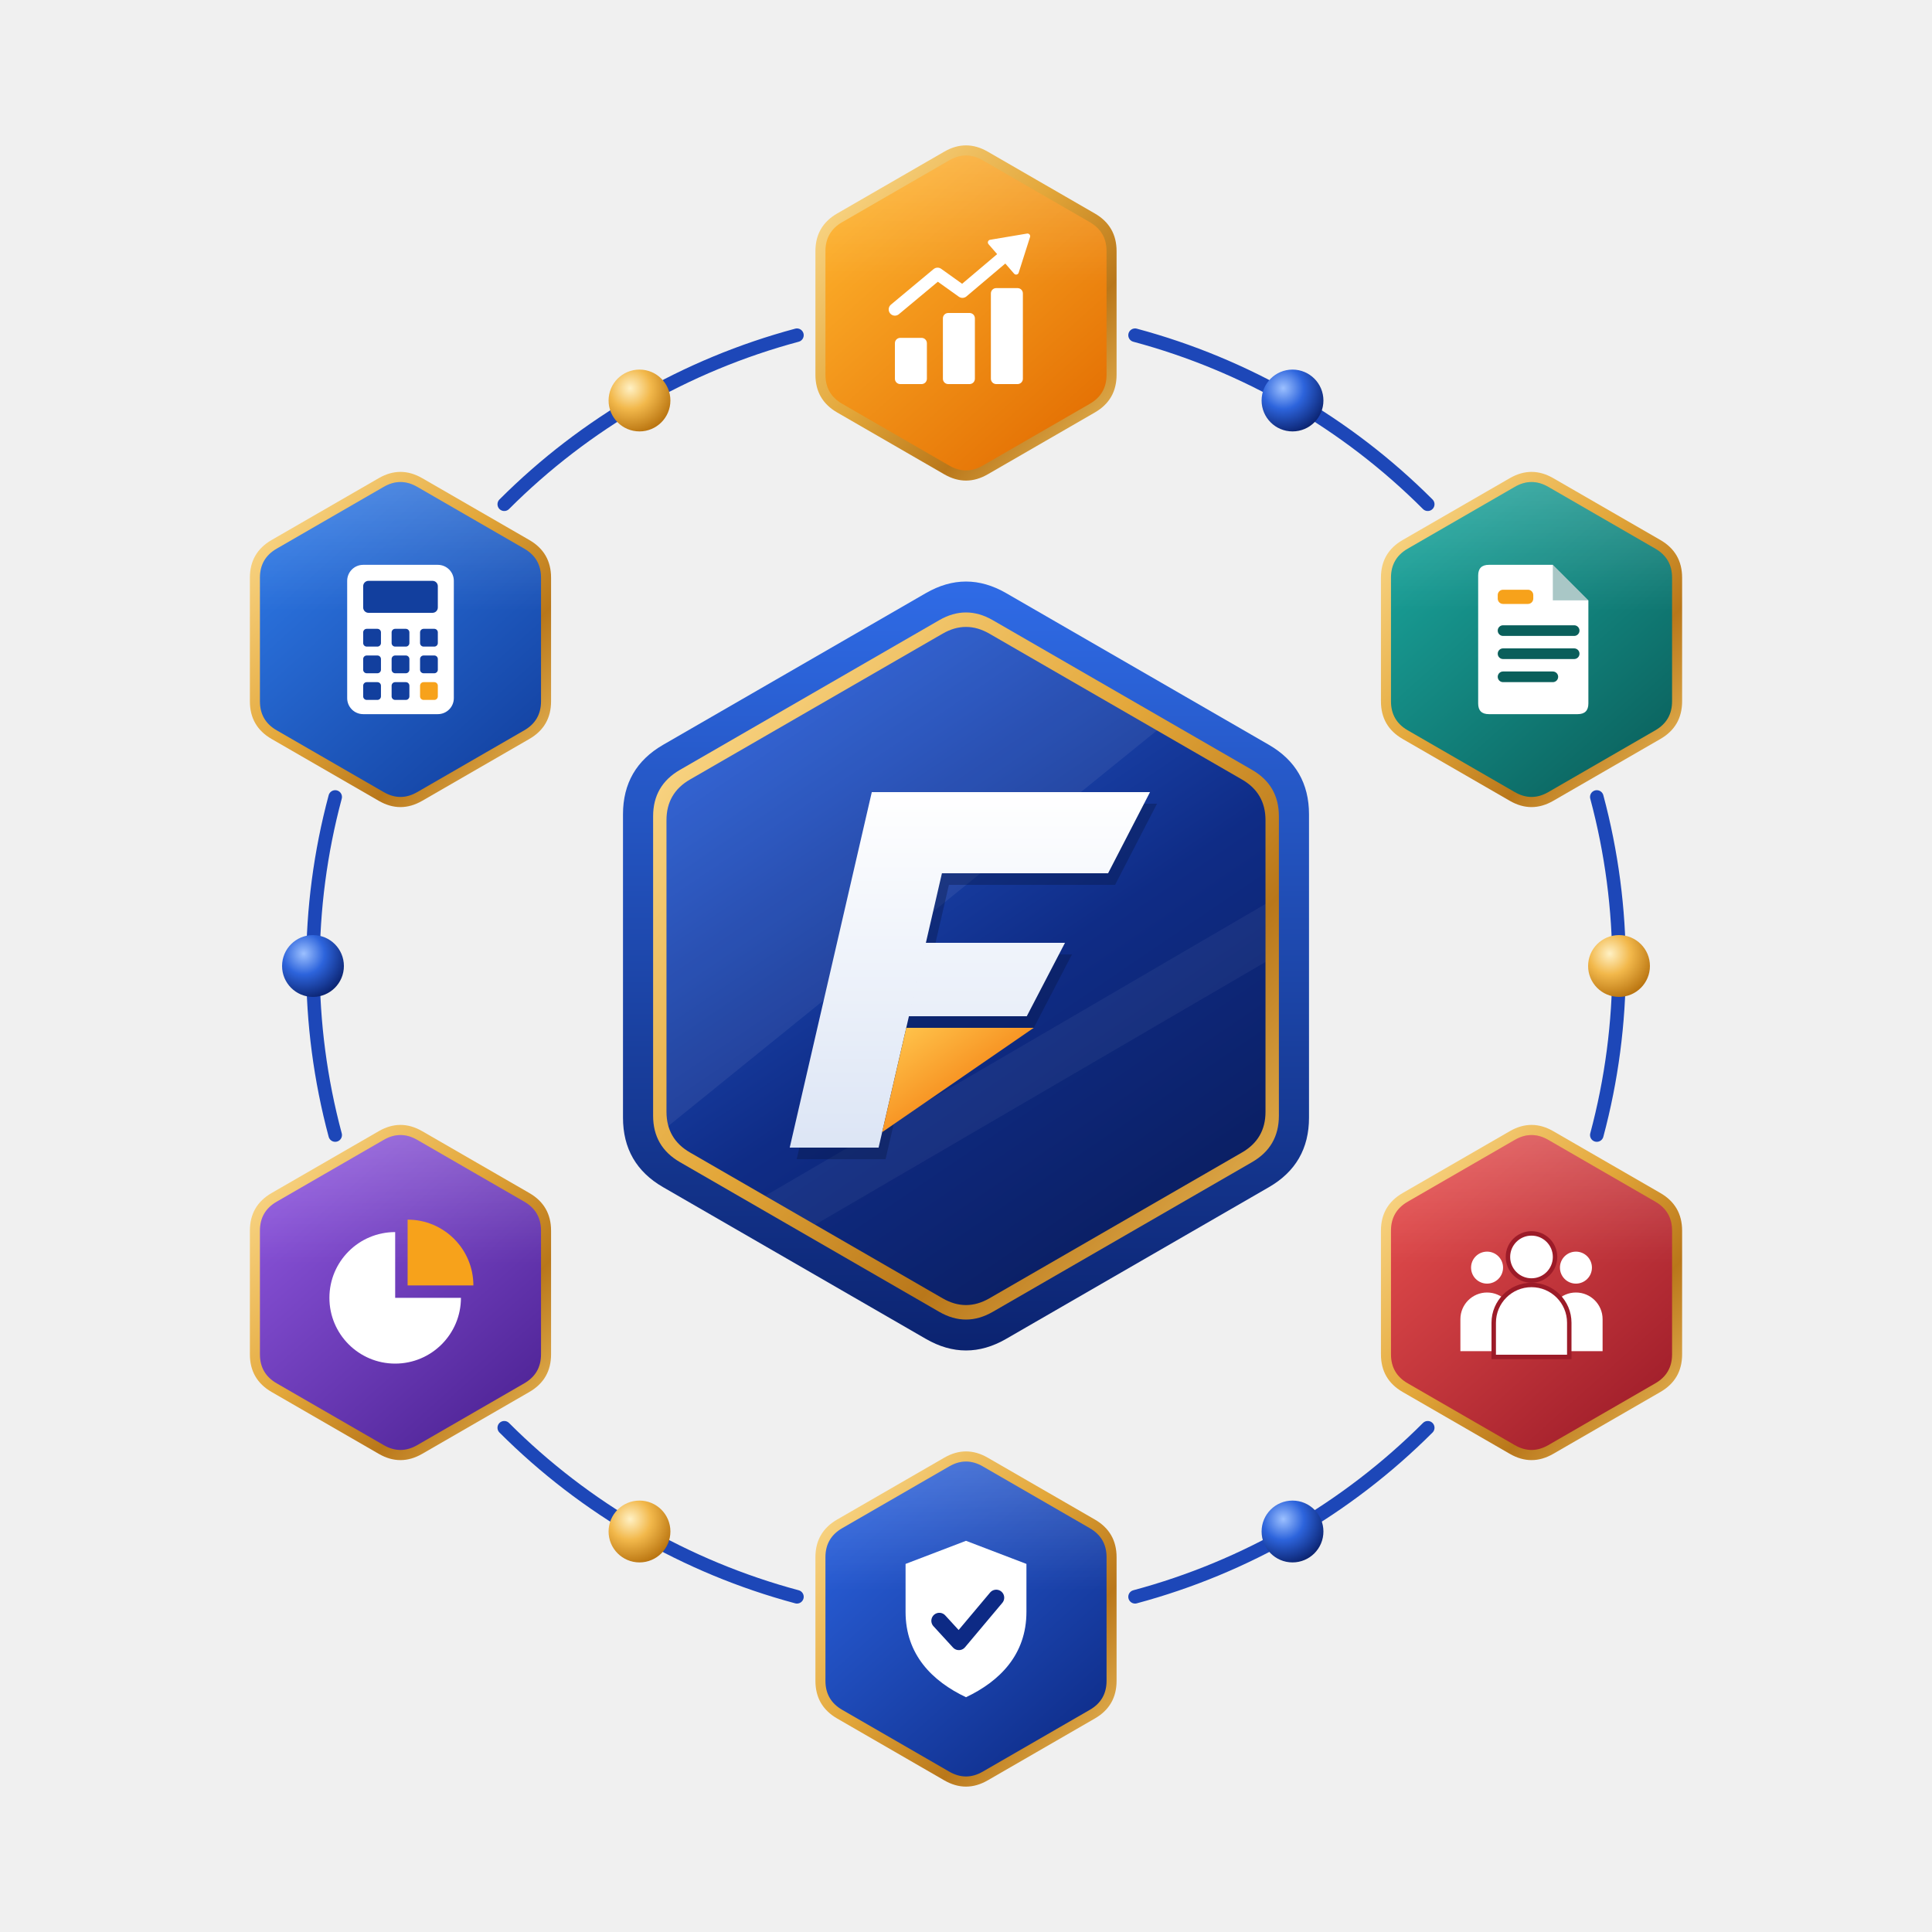
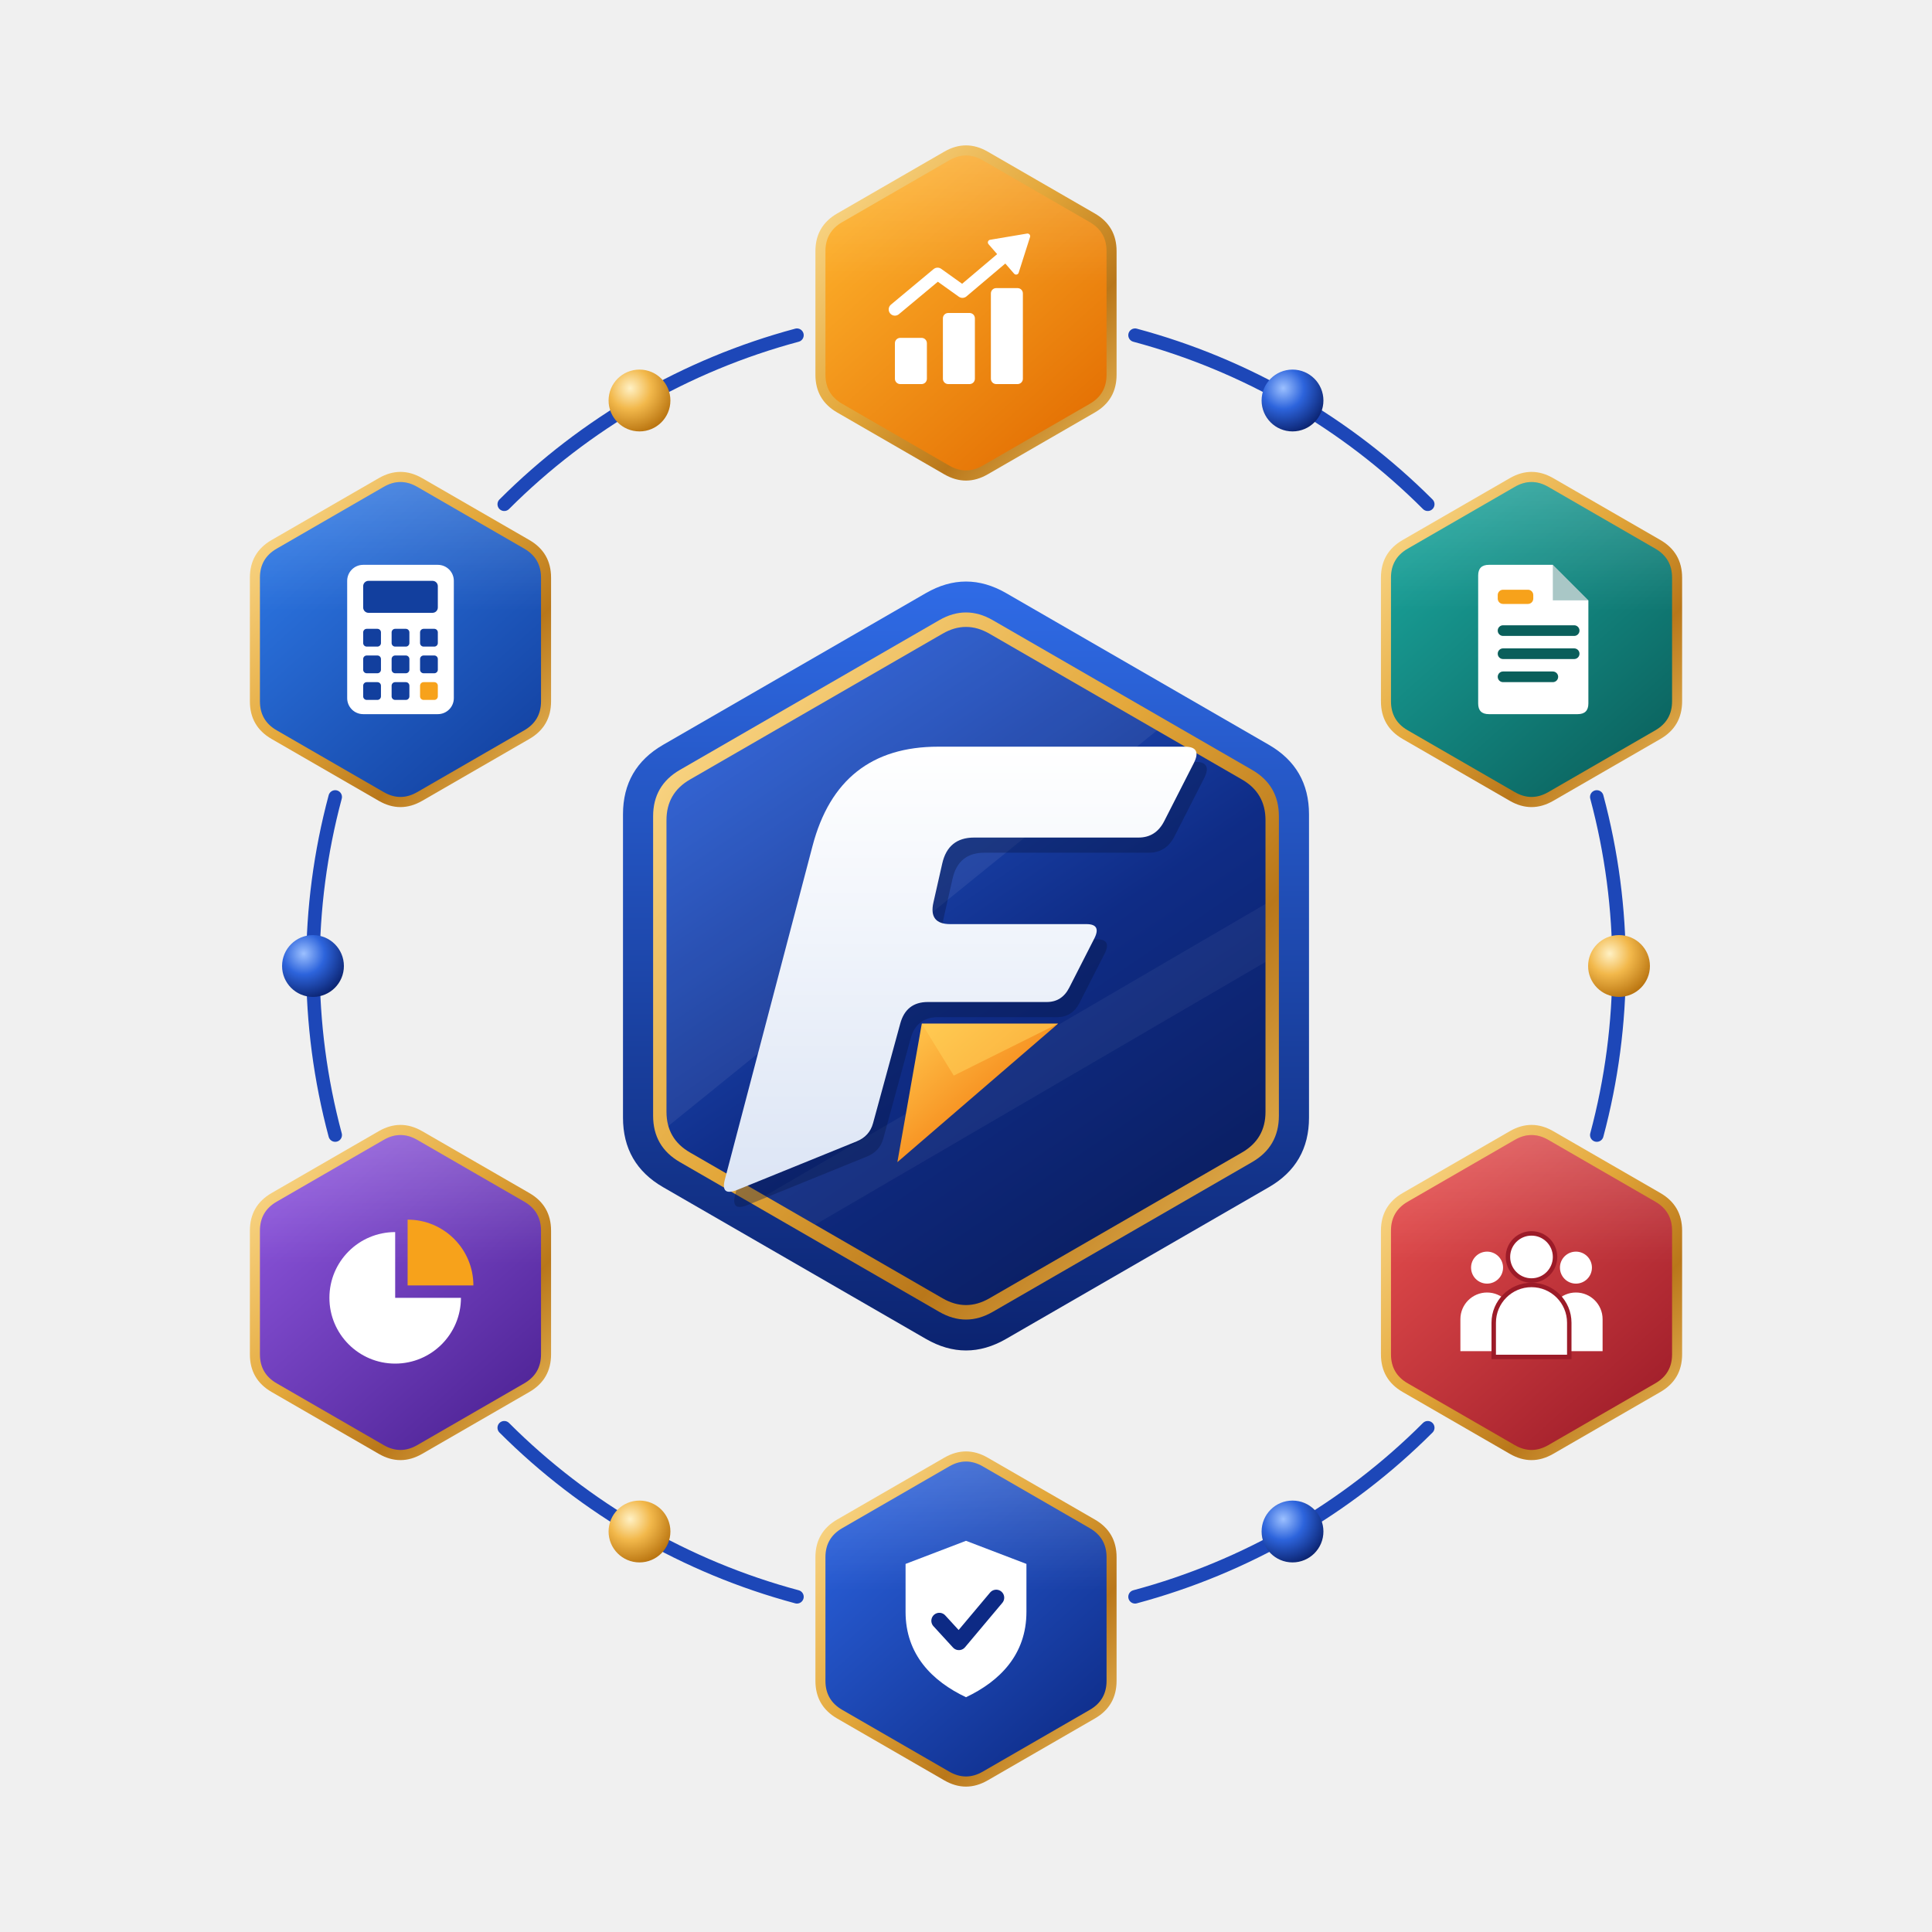
<svg xmlns="http://www.w3.org/2000/svg" viewBox="0 0 1000 1000" width="1000" height="1000">
  <defs>
    <linearGradient id="gGold" x1="0" y1="0" x2="1" y2="1">
      <stop offset="0" stop-color="#FFE29A" />
      <stop offset="0.45" stop-color="#E3A73A" />
      <stop offset="0.7" stop-color="#B9771A" />
      <stop offset="1" stop-color="#F4C766" />
    </linearGradient>
    <linearGradient id="gCore" x1="0.2" y1="0" x2="0.8" y2="1">
      <stop offset="0" stop-color="#2860DA" />
      <stop offset="0.55" stop-color="#0F2C86" />
      <stop offset="1" stop-color="#0A1C5C" />
    </linearGradient>
    <linearGradient id="gCoreRim" x1="0" y1="0" x2="0" y2="1">
      <stop offset="0" stop-color="#2F6BE6" />
      <stop offset="1" stop-color="#0B2370" />
    </linearGradient>
    <linearGradient id="gF" x1="0" y1="0" x2="0" y2="1">
      <stop offset="0" stop-color="#FFFFFF" />
      <stop offset="1" stop-color="#DCE5F5" />
    </linearGradient>
    <linearGradient id="gAcc" x1="0" y1="0" x2="1" y2="1">
      <stop offset="0" stop-color="#FFC24A" />
      <stop offset="1" stop-color="#F06A00" />
    </linearGradient>
    <linearGradient id="gFina" x1="0" y1="0" x2="0" y2="1">
      <stop offset="0" stop-color="#1B4FC4" />
      <stop offset="1" stop-color="#0A1C5C" />
    </linearGradient>
    <linearGradient id="gKop" x1="0" y1="0" x2="0" y2="1">
      <stop offset="0" stop-color="#FFB833" />
      <stop offset="1" stop-color="#EE7400" />
    </linearGradient>
    <linearGradient id="gLineL" x1="0" y1="0" x2="1" y2="0">
      <stop offset="0" stop-color="#E3A73A" stop-opacity="0" />
      <stop offset="1" stop-color="#E3A73A" />
    </linearGradient>
    <linearGradient id="gLineR" x1="0" y1="0" x2="1" y2="0">
      <stop offset="0" stop-color="#E3A73A" />
      <stop offset="1" stop-color="#E3A73A" stop-opacity="0" />
    </linearGradient>
    <radialGradient id="gNodeGold" cx="0.35" cy="0.3" r="0.75">
      <stop offset="0" stop-color="#FFF1C4" />
      <stop offset="0.45" stop-color="#F2B84B" />
      <stop offset="1" stop-color="#B8730F" />
    </radialGradient>
    <radialGradient id="gNodeBlue" cx="0.35" cy="0.3" r="0.75">
      <stop offset="0" stop-color="#9CC0FF" />
      <stop offset="0.45" stop-color="#2D64DC" />
      <stop offset="1" stop-color="#0B2370" />
    </radialGradient>
    <linearGradient id="gShine" x1="0" y1="0" x2="0" y2="1">
      <stop offset="0" stop-color="#FFFFFF" stop-opacity="0.22" />
      <stop offset="1" stop-color="#FFFFFF" stop-opacity="0" />
    </linearGradient>
    <linearGradient id="gS0" x1="0.1" y1="0" x2="0.9" y2="1">
      <stop offset="0" stop-color="#FFB52E" />
      <stop offset="1" stop-color="#E26B00" />
    </linearGradient>
    <linearGradient id="gS1" x1="0.1" y1="0" x2="0.9" y2="1">
      <stop offset="0" stop-color="#1BA79E" />
      <stop offset="1" stop-color="#0A5F5B" />
    </linearGradient>
    <linearGradient id="gS2" x1="0.1" y1="0" x2="0.9" y2="1">
      <stop offset="0" stop-color="#E8504F" />
      <stop offset="1" stop-color="#9C1B28" />
    </linearGradient>
    <linearGradient id="gS3" x1="0.1" y1="0" x2="0.9" y2="1">
      <stop offset="0" stop-color="#2C64E0" />
      <stop offset="1" stop-color="#0D2A85" />
    </linearGradient>
    <linearGradient id="gS4" x1="0.1" y1="0" x2="0.9" y2="1">
      <stop offset="0" stop-color="#9058E0" />
      <stop offset="1" stop-color="#4B2192" />
    </linearGradient>
    <linearGradient id="gS5" x1="0.1" y1="0" x2="0.9" y2="1">
      <stop offset="0" stop-color="#2F7BE8" />
      <stop offset="1" stop-color="#123F9E" />
    </linearGradient>
    <clipPath id="cCore">
      <path d="M512.12,328.00 Q500.00,321.00 487.88,328.00 L357.11,403.50 Q344.98,410.50 344.98,424.50 L344.98,575.50 Q344.98,589.50 357.11,596.50 L487.88,672.00 Q500.00,679.00 512.12,672.00 L642.89,596.50 Q655.02,589.50 655.02,575.50 L655.02,424.50 Q655.02,410.50 642.89,403.50 Z" />
    </clipPath>
    <clipPath id="cS0">
      <path d="M508.66,83.00 Q500.00,78.00 491.34,83.00 L435.91,115.00 Q427.25,120.00 427.25,130.00 L427.25,194.00 Q427.25,204.00 435.91,209.00 L491.34,241.00 Q500.00,246.00 508.66,241.00 L564.09,209.00 Q572.75,204.00 572.75,194.00 L572.75,130.00 Q572.75,120.00 564.09,115.00 Z" />
    </clipPath>
    <clipPath id="cS1">
      <path d="M801.38,252.00 Q792.72,247.00 784.06,252.00 L728.63,284.00 Q719.97,289.00 719.97,299.00 L719.97,363.00 Q719.97,373.00 728.63,378.00 L784.06,410.00 Q792.72,415.00 801.38,410.00 L856.80,378.00 Q865.46,373.00 865.46,363.00 L865.46,299.00 Q865.46,289.00 856.80,284.00 Z" />
    </clipPath>
    <clipPath id="cS2">
      <path d="M801.38,590.00 Q792.72,585.00 784.06,590.00 L728.63,622.00 Q719.97,627.00 719.97,637.00 L719.97,701.00 Q719.97,711.00 728.63,716.00 L784.06,748.00 Q792.72,753.00 801.38,748.00 L856.80,716.00 Q865.46,711.00 865.46,701.00 L865.46,637.00 Q865.46,627.00 856.80,622.00 Z" />
    </clipPath>
    <clipPath id="cS3">
      <path d="M508.66,759.00 Q500.00,754.00 491.34,759.00 L435.91,791.00 Q427.25,796.00 427.25,806.00 L427.25,870.00 Q427.25,880.00 435.91,885.00 L491.34,917.00 Q500.00,922.00 508.66,917.00 L564.09,885.00 Q572.75,880.00 572.75,870.00 L572.75,806.00 Q572.75,796.00 564.09,791.00 Z" />
    </clipPath>
    <clipPath id="cS4">
      <path d="M215.94,590.00 Q207.28,585.00 198.62,590.00 L143.20,622.00 Q134.54,627.00 134.54,637.00 L134.54,701.00 Q134.54,711.00 143.20,716.00 L198.62,748.00 Q207.28,753.00 215.94,748.00 L271.37,716.00 Q280.03,711.00 280.03,701.00 L280.03,637.00 Q280.03,627.00 271.37,622.00 Z" />
    </clipPath>
    <clipPath id="cS5">
      <path d="M215.94,252.00 Q207.28,247.00 198.62,252.00 L143.20,284.00 Q134.54,289.00 134.54,299.00 L134.54,363.00 Q134.54,373.00 143.20,378.00 L198.62,410.00 Q207.28,415.00 215.94,410.00 L271.37,378.00 Q280.03,373.00 280.03,363.00 L280.03,299.00 Q280.03,289.00 271.37,284.00 Z" />
    </clipPath>
  </defs>
  <g transform="translate(0,0)">
    <path d="M739.0,261.0 A338,338 0 0 0 587.5,173.5" fill="none" stroke="#1D47B8" stroke-width="7" stroke-linecap="round" />
    <path d="M412.5,173.5 A338,338 0 0 0 261.0,261.0" fill="none" stroke="#1D47B8" stroke-width="7" stroke-linecap="round" />
    <path d="M173.5,412.5 A338,338 0 0 0 173.5,587.5" fill="none" stroke="#1D47B8" stroke-width="7" stroke-linecap="round" />
    <path d="M261.0,739.0 A338,338 0 0 0 412.5,826.5" fill="none" stroke="#1D47B8" stroke-width="7" stroke-linecap="round" />
    <path d="M587.5,826.5 A338,338 0 0 0 739.0,739.0" fill="none" stroke="#1D47B8" stroke-width="7" stroke-linecap="round" />
    <path d="M826.5,587.5 A338,338 0 0 0 826.5,412.5" fill="none" stroke="#1D47B8" stroke-width="7" stroke-linecap="round" />
    <circle cx="838.0" cy="500.0" r="16" fill="url(#gNodeGold)" />
    <circle cx="669.0" cy="207.3" r="16" fill="url(#gNodeBlue)" />
    <circle cx="331.0" cy="207.3" r="16" fill="url(#gNodeGold)" />
    <circle cx="162.0" cy="500.0" r="16" fill="url(#gNodeBlue)" />
    <circle cx="331.0" cy="792.7" r="16" fill="url(#gNodeGold)" />
    <circle cx="669.0" cy="792.7" r="16" fill="url(#gNodeBlue)" />
  </g>
  <g transform="translate(0,0)">
    <path d="M520.78,307.00 Q500.00,295.00 479.22,307.00 L343.25,385.50 Q322.46,397.50 322.46,421.50 L322.46,578.50 Q322.46,602.50 343.25,614.50 L479.22,693.00 Q500.00,705.00 520.78,693.00 L656.75,614.50 Q677.54,602.50 677.54,578.50 L677.54,421.50 Q677.54,397.50 656.75,385.50 Z" fill="url(#gCoreRim)" />
    <path d="M513.86,321.00 Q500.00,313.00 486.14,321.00 L351.91,398.50 Q338.05,406.50 338.05,422.50 L338.05,577.50 Q338.05,593.50 351.91,601.50 L486.14,679.00 Q500.00,687.00 513.86,679.00 L648.09,601.50 Q661.95,593.50 661.95,577.50 L661.95,422.50 Q661.95,406.50 648.09,398.50 Z" fill="url(#gGold)" />
    <path d="M512.12,328.00 Q500.00,321.00 487.88,328.00 L357.11,403.50 Q344.98,410.50 344.98,424.50 L344.98,575.50 Q344.98,589.50 357.11,596.50 L487.88,672.00 Q500.00,679.00 512.12,672.00 L642.89,596.50 Q655.02,589.50 655.02,575.50 L655.02,424.50 Q655.02,410.50 642.89,403.50 Z" fill="url(#gCore)" />
    <g clip-path="url(#cCore)">
      <path d="M300,280 L720,280 L300,620 Z" fill="#FFFFFF" opacity="0.07" />
      <path d="M300,675 L720,430 L720,460 L300,705 Z" fill="#FFFFFF" opacity="0.05" />
    </g>
  </g>
  <g transform="translate(0,0)">
    <path d="M511.26,78.50 Q500.00,72.00 488.74,78.50 L433.32,110.50 Q422.06,117.00 422.06,130.00 L422.06,194.00 Q422.06,207.00 433.32,213.50 L488.74,245.50 Q500.00,252.00 511.26,245.50 L566.68,213.50 Q577.94,207.00 577.94,194.00 L577.94,130.00 Q577.94,117.00 566.68,110.50 Z" fill="url(#gGold)" />
    <path d="M508.66,83.00 Q500.00,78.00 491.34,83.00 L435.91,115.00 Q427.25,120.00 427.25,130.00 L427.25,194.00 Q427.25,204.00 435.91,209.00 L491.34,241.00 Q500.00,246.00 508.66,241.00 L564.09,209.00 Q572.75,204.00 572.75,194.00 L572.75,130.00 Q572.75,120.00 564.09,115.00 Z" fill="url(#gS0)" />
    <g clip-path="url(#cS0)">
      <rect x="400.0" y="62.0" width="200" height="85" fill="url(#gShine)" />
    </g>
    <g transform="translate(500.0,162.0) scale(0.92)">
      <rect x="-40" y="14" width="18" height="26" rx="3" fill="#FFFFFF" />
      <rect x="-13" y="0" width="18" height="40" rx="3" fill="#FFFFFF" />
      <rect x="14" y="-14" width="18" height="54" rx="3" fill="#FFFFFF" />
      <polyline points="-40,-2 -16,-22 -2,-12 24,-34" fill="none" stroke="#FFFFFF" stroke-width="7" stroke-linecap="round" stroke-linejoin="round" />
      <polygon points="34.6,-43.2 28.2,-23.1 13.8,-39.7" fill="#FFFFFF" stroke="#FFFFFF" stroke-width="3" stroke-linejoin="round" />
    </g>
  </g>
  <g transform="translate(0,0)">
    <path d="M803.97,247.50 Q792.72,241.00 781.46,247.50 L726.03,279.50 Q714.77,286.00 714.77,299.00 L714.77,363.00 Q714.77,376.00 726.03,382.50 L781.46,414.50 Q792.72,421.00 803.97,414.50 L859.40,382.50 Q870.66,376.00 870.66,363.00 L870.66,299.00 Q870.66,286.00 859.40,279.50 Z" fill="url(#gGold)" />
    <path d="M801.38,252.00 Q792.72,247.00 784.06,252.00 L728.63,284.00 Q719.97,289.00 719.97,299.00 L719.97,363.00 Q719.97,373.00 728.63,378.00 L784.06,410.00 Q792.72,415.00 801.38,410.00 L856.80,378.00 Q865.46,373.00 865.46,363.00 L865.46,299.00 Q865.46,289.00 856.80,284.00 Z" fill="url(#gS1)" />
    <g clip-path="url(#cS1)">
      <rect x="692.7" y="231.0" width="200" height="85" fill="url(#gShine)" />
    </g>
    <g transform="translate(792.7,331.0) scale(0.92)">
      <path d="M-30,-36 Q-30,-42 -24,-42 H12 L32,-22 V36 Q32,42 26,42 H-24 Q-30,42 -30,36 Z" fill="#FFFFFF" />
      <path d="M12,-42 V-22 H32 Z" fill="#0A5F5B" opacity="0.35" />
      <rect x="-19" y="-8" width="46" height="6" rx="3" fill="#0A5F5B" />
      <rect x="-19" y="5" width="46" height="6" rx="3" fill="#0A5F5B" />
      <rect x="-19" y="18" width="34" height="6" rx="3" fill="#0A5F5B" />
      <rect x="-19" y="-28" width="20" height="8" rx="3" fill="#F7A21B" />
    </g>
  </g>
  <g transform="translate(0,0)">
    <path d="M803.97,585.50 Q792.72,579.00 781.46,585.50 L726.03,617.50 Q714.77,624.00 714.77,637.00 L714.77,701.00 Q714.77,714.00 726.03,720.50 L781.46,752.50 Q792.72,759.00 803.97,752.50 L859.40,720.50 Q870.66,714.00 870.66,701.00 L870.66,637.00 Q870.66,624.00 859.40,617.50 Z" fill="url(#gGold)" />
    <path d="M801.38,590.00 Q792.72,585.00 784.06,590.00 L728.63,622.00 Q719.97,627.00 719.97,637.00 L719.97,701.00 Q719.97,711.00 728.63,716.00 L784.06,748.00 Q792.72,753.00 801.38,748.00 L856.80,716.00 Q865.46,711.00 865.46,701.00 L865.46,637.00 Q865.46,627.00 856.80,622.00 Z" fill="url(#gS2)" />
    <g clip-path="url(#cS2)">
      <rect x="692.7" y="569.0" width="200" height="85" fill="url(#gShine)" />
    </g>
    <g transform="translate(792.7,669.0) scale(0.92)">
      <circle cx="-25" cy="-14" r="9" fill="#FFFFFF" />
      <path d="M-40,33 L-40,15 A15,15 0 0 1 -10,15 L-10,33 Z" fill="#FFFFFF" />
      <circle cx="25" cy="-14" r="9" fill="#FFFFFF" />
      <path d="M10,33 L10,15 A15,15 0 0 1 40,15 L40,33 Z" fill="#FFFFFF" />
      <g stroke="#9C1B28" stroke-width="5">
        <circle cx="0" cy="-20" r="12" fill="#FFFFFF" />
        <path d="M-20,35 L-20,17 A20,20 0 0 1 20,17 L20,35 Z" fill="#FFFFFF" />
      </g>
      <circle cx="0" cy="-20" r="12" fill="#FFFFFF" />
      <path d="M-20,35 L-20,17 A20,20 0 0 1 20,17 L20,35 Z" fill="#FFFFFF" />
    </g>
  </g>
  <g transform="translate(0,0)">
    <path d="M511.26,754.50 Q500.00,748.00 488.74,754.50 L433.32,786.50 Q422.06,793.00 422.06,806.00 L422.06,870.00 Q422.06,883.00 433.32,889.50 L488.74,921.50 Q500.00,928.00 511.26,921.50 L566.68,889.50 Q577.94,883.00 577.94,870.00 L577.94,806.00 Q577.94,793.00 566.68,786.50 Z" fill="url(#gGold)" />
    <path d="M508.66,759.00 Q500.00,754.00 491.34,759.00 L435.91,791.00 Q427.25,796.00 427.25,806.00 L427.25,870.00 Q427.25,880.00 435.91,885.00 L491.34,917.00 Q500.00,922.00 508.66,917.00 L564.09,885.00 Q572.75,880.00 572.75,870.00 L572.75,806.00 Q572.75,796.00 564.09,791.00 Z" fill="url(#gS3)" />
    <g clip-path="url(#cS3)">
      <rect x="400.0" y="738.0" width="200" height="85" fill="url(#gShine)" />
    </g>
    <g transform="translate(500.0,838.0) scale(0.92)">
      <path d="M0,-44 L34,-31 V-4 C34,20 19,35 0,44 C-19,35 -34,20 -34,-4 V-31 Z" fill="#FFFFFF" />
      <polyline points="-15,1 -4,13 17,-12" fill="none" stroke="#0D2A85" stroke-width="9" stroke-linecap="round" stroke-linejoin="round" />
    </g>
  </g>
  <g transform="translate(0,0)">
    <path d="M218.54,585.50 Q207.28,579.00 196.03,585.50 L140.60,617.50 Q129.34,624.00 129.34,637.00 L129.34,701.00 Q129.34,714.00 140.60,720.50 L196.03,752.50 Q207.28,759.00 218.54,752.50 L273.97,720.50 Q285.23,714.00 285.23,701.00 L285.23,637.00 Q285.23,624.00 273.97,617.50 Z" fill="url(#gGold)" />
    <path d="M215.94,590.00 Q207.28,585.00 198.62,590.00 L143.20,622.00 Q134.54,627.00 134.54,637.00 L134.54,701.00 Q134.54,711.00 143.20,716.00 L198.62,748.00 Q207.28,753.00 215.94,748.00 L271.37,716.00 Q280.03,711.00 280.03,701.00 L280.03,637.00 Q280.03,627.00 271.37,622.00 Z" fill="url(#gS4)" />
    <g clip-path="url(#cS4)">
      <rect x="107.3" y="569.0" width="200" height="85" fill="url(#gShine)" />
    </g>
    <g transform="translate(207.3,669.0) scale(0.92)">
      <path d="M-3,3 L-3,-34 A37,37 0 1 0 34,3 Z" fill="#FFFFFF" />
      <path d="M4,-4 L4,-41 A37,37 0 0 1 41,-4 Z" fill="#F7A21B" />
    </g>
  </g>
  <g transform="translate(0,0)">
    <path d="M218.54,247.50 Q207.28,241.00 196.03,247.50 L140.60,279.50 Q129.34,286.00 129.34,299.00 L129.34,363.00 Q129.34,376.00 140.60,382.50 L196.03,414.50 Q207.28,421.00 218.54,414.50 L273.97,382.50 Q285.23,376.00 285.23,363.00 L285.23,299.00 Q285.23,286.00 273.97,279.50 Z" fill="url(#gGold)" />
    <path d="M215.94,252.00 Q207.28,247.00 198.62,252.00 L143.20,284.00 Q134.54,289.00 134.54,299.00 L134.54,363.00 Q134.54,373.00 143.20,378.00 L198.62,410.00 Q207.28,415.00 215.94,410.00 L271.37,378.00 Q280.03,373.00 280.03,363.00 L280.03,299.00 Q280.03,289.00 271.37,284.00 Z" fill="url(#gS5)" />
    <g clip-path="url(#cS5)">
      <rect x="107.3" y="231.0" width="200" height="85" fill="url(#gShine)" />
    </g>
    <g transform="translate(207.3,331.0) scale(0.92)">
      <rect x="-30" y="-42" width="60" height="84" rx="9" fill="#FFFFFF" />
      <rect x="-21" y="-33" width="42" height="18" rx="3" fill="#123F9E" />
      <rect x="-21" y="-6" width="10" height="10" rx="2" fill="#123F9E" />
      <rect x="-5" y="-6" width="10" height="10" rx="2" fill="#123F9E" />
      <rect x="11" y="-6" width="10" height="10" rx="2" fill="#123F9E" />
      <rect x="-21" y="9" width="10" height="10" rx="2" fill="#123F9E" />
      <rect x="-5" y="9" width="10" height="10" rx="2" fill="#123F9E" />
      <rect x="11" y="9" width="10" height="10" rx="2" fill="#123F9E" />
      <rect x="-21" y="24" width="10" height="10" rx="2" fill="#123F9E" />
      <rect x="-5" y="24" width="10" height="10" rx="2" fill="#123F9E" />
      <rect x="11" y="24" width="10" height="10" rx="2" fill="#F7A21B" />
    </g>
  </g>
  <g transform="translate(0,0)">
-     <g transform="translate(496,502) skewX(-13)">
-       <path d="M-66,-92 H-20 V92 H-66 Z M-20,-92 H78 L66,-50 H-20 Z M-20,-14 H52 L41,24 H-20 Z" fill="#06143F" opacity="0.35" transform="translate(5,6)" />
-       <path d="M-66,-92 H-20 V92 H-66 Z M-20,-92 H78 L66,-50 H-20 Z M-20,-14 H52 L41,24 H-20 Z" fill="url(#gF)" />
-       <path d="M-20,30 H46 L-20,84 Z" fill="url(#gAcc)" />
+     <g transform="translate(498,494) scale(1.12) skewX(-10)">
+       <path d="M-77.97,-50.17 Q-74,-96 -28.00,-96.00 L86.00,-96.00 Q94,-96 91.47,-88.41 L82.53,-61.59 Q80,-54 72.00,-54.00 L-4.00,-54.00 Q-16,-54 -16.60,-42.01 L-17.50,-23.99 Q-18,-14 -8.00,-14.00 L55.00,-14.00 Q62,-14 59.79,-7.36 L52.21,15.36 Q50,22 43.00,22.00 L-12.00,22.00 Q-22,22 -22.96,31.95 L-27.42,78.03 Q-28,84 -33.50,86.40 L-84.67,108.79 Q-92,112 -91.31,104.03 Z" fill="#06143F" opacity="0.35" transform="translate(6,7)" />
+       <path d="M-77.97,-50.17 Q-74,-96 -28.00,-96.00 L86.00,-96.00 Q94,-96 91.47,-88.41 L82.53,-61.59 Q80,-54 72.00,-54.00 L-4.00,-54.00 Q-16,-54 -16.60,-42.01 L-17.50,-23.99 Q-18,-14 -8.00,-14.00 L55.00,-14.00 Q62,-14 59.79,-7.36 L52.21,15.36 Q50,22 43.00,22.00 L-12.00,22.00 Q-22,22 -22.96,31.95 L-27.42,78.03 Q-28,84 -33.50,86.40 L-84.67,108.79 Q-92,112 -91.31,104.03 Z" fill="url(#gF)" />
+       <path d="M-13,32 H50 L-13,96 Z" fill="url(#gAcc)" />
+       <path d="M-13,32 H50 L6,56 Z" fill="#FFD25A" opacity="0.55" />
    </g>
  </g>
</svg>
